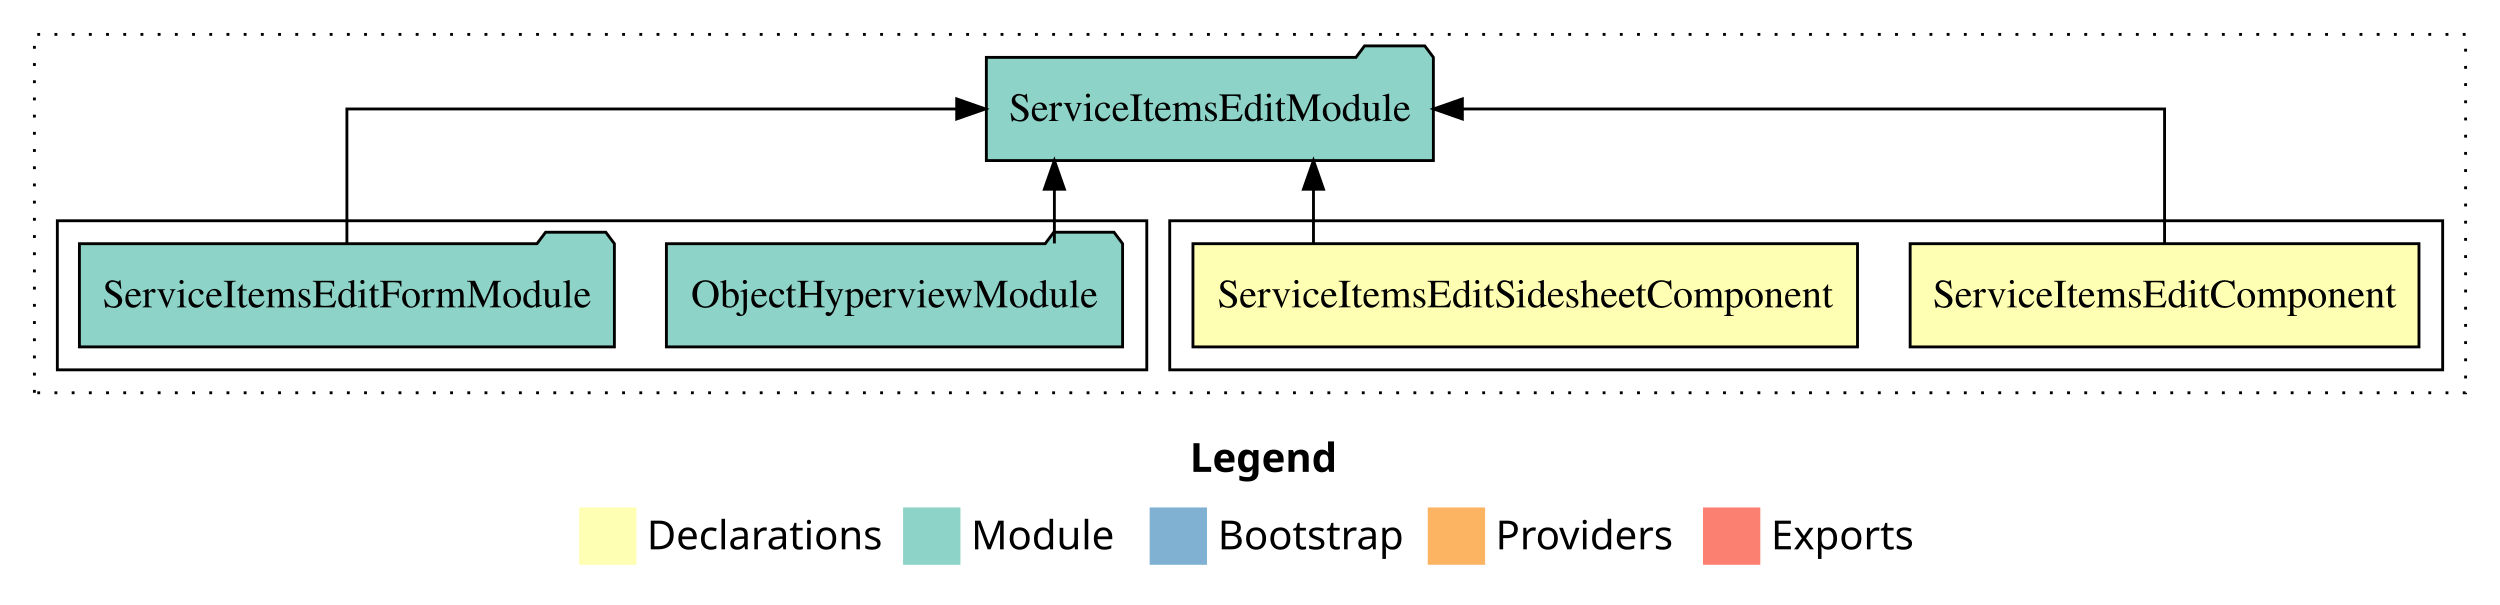
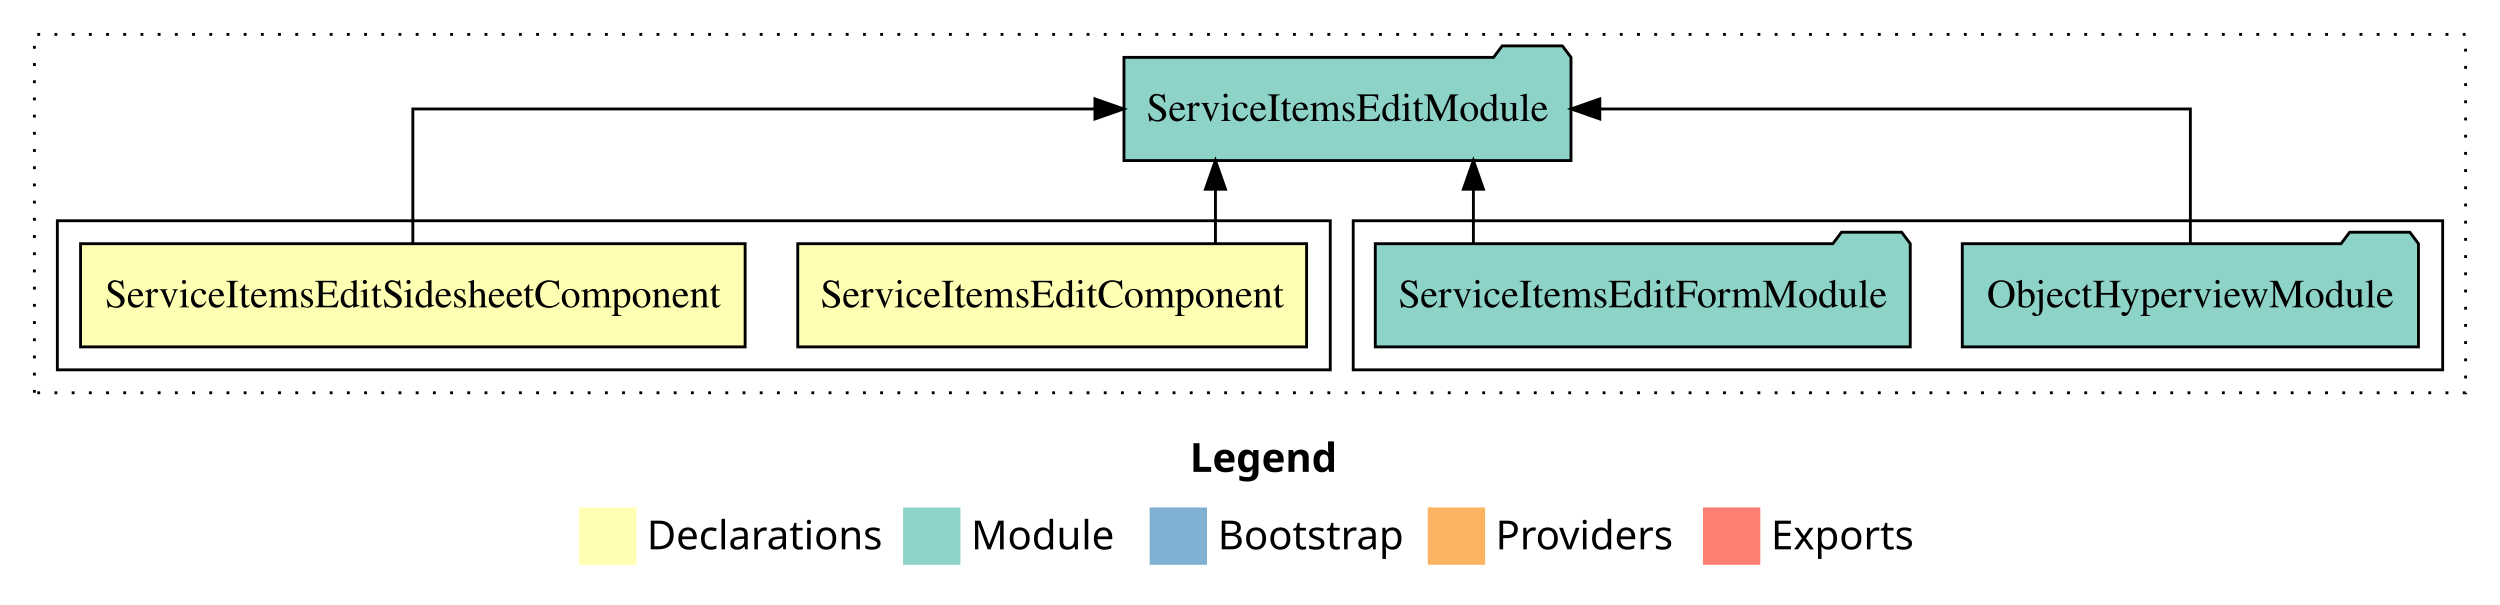
<svg xmlns="http://www.w3.org/2000/svg" width="872pt" height="211pt" viewBox="0.00 0.00 872.00 211.00">
  <g id="graph0" class="graph" transform="scale(1 1) rotate(0) translate(4 207)">
    <polygon fill="white" stroke="transparent" points="-4,4 -4,-207 868,-207 868,4 -4,4" />
    <text text-anchor="start" x="411.01" y="-42.4" font-family="Times-12" font-weight="bold" font-size="14.00">Legend</text>
    <polygon fill="#ffffb3" stroke="transparent" points="198,-10 198,-30 218,-30 218,-10 198,-10" />
    <text text-anchor="start" x="221.63" y="-15.4" font-family="Times-12" font-size="14.00">  Declarations</text>
    <polygon fill="#8dd3c7" stroke="transparent" points="311,-10 311,-30 331,-30 331,-10 311,-10" />
    <text text-anchor="start" x="334.73" y="-15.4" font-family="Times-12" font-size="14.00">  Module</text>
    <polygon fill="#80b1d3" stroke="transparent" points="397,-10 397,-30 417,-30 417,-10 397,-10" />
    <text text-anchor="start" x="420.78" y="-15.4" font-family="Times-12" font-size="14.00">  Bootstrap</text>
    <polygon fill="#fdb462" stroke="transparent" points="494,-10 494,-30 514,-30 514,-10 494,-10" />
    <text text-anchor="start" x="517.67" y="-15.4" font-family="Times-12" font-size="14.00">  Providers</text>
    <polygon fill="#fb8072" stroke="transparent" points="590,-10 590,-30 610,-30 610,-10 590,-10" />
    <text text-anchor="start" x="613.73" y="-15.4" font-family="Times-12" font-size="14.00">  Exports</text>
    <g id="clust1" class="cluster">
      <polygon fill="none" stroke="black" stroke-dasharray="1,5" points="8,-70 8,-195 856,-195 856,-70 8,-70" />
    </g>
+     <g id="clust5" class="cluster">
+       <polygon fill="none" stroke="black" points="468,-78 468,-130 848,-130 848,-78 468,-78" />
+     </g>
    <g id="clust2" class="cluster">
-       <polygon fill="none" stroke="black" points="404,-78 404,-130 848,-130 848,-78 404,-78" />
-     </g>
-     <g id="clust5" class="cluster">
-       <polygon fill="none" stroke="black" points="16,-78 16,-130 396,-130 396,-78 16,-78" />
+       <polygon fill="none" stroke="black" points="16,-78 16,-130 460,-130 460,-78 16,-78" />
    </g>
    <g id="node1" class="node">
-       <polygon fill="#ffffb3" stroke="black" points="839.74,-122 662.26,-122 662.26,-86 839.74,-86 839.74,-122" />
-       <text text-anchor="middle" x="751" y="-99.8" font-family="Times,serif" font-size="14.00">ServiceItemsEditComponent</text>
+       <polygon fill="#ffffb3" stroke="black" points="451.74,-122 274.26,-122 274.26,-86 451.74,-86 451.74,-122" />
+       <text text-anchor="middle" x="363" y="-99.8" font-family="Times,serif" font-size="14.00">ServiceItemsEditComponent</text>
    </g>
    <g id="node3" class="node">
-       <polygon fill="#8dd3c7" stroke="black" points="495.96,-187 492.96,-191 471.96,-191 468.96,-187 340.04,-187 340.04,-151 495.96,-151 495.96,-187" />
-       <text text-anchor="middle" x="418" y="-164.8" font-family="Times,serif" font-size="14.00">ServiceItemsEditModule</text>
+       <polygon fill="#8dd3c7" stroke="black" points="543.96,-187 540.96,-191 519.96,-191 516.96,-187 388.04,-187 388.04,-151 543.96,-151 543.96,-187" />
+       <text text-anchor="middle" x="466" y="-164.8" font-family="Times,serif" font-size="14.00">ServiceItemsEditModule</text>
    </g>
    <g id="edge1" class="edge">
-       <path fill="none" stroke="black" d="M751,-122.11C751,-141.34 751,-169 751,-169 751,-169 506.07,-169 506.07,-169" />
-       <polygon fill="black" stroke="black" points="506.07,-165.5 496.07,-169 506.07,-172.5 506.07,-165.5" />
+       <path fill="none" stroke="black" d="M419.95,-122.11C419.95,-122.11 419.95,-140.99 419.95,-140.99" />
+       <polygon fill="black" stroke="black" points="416.45,-140.99 419.95,-150.99 423.45,-140.99 416.45,-140.99" />
    </g>
    <g id="node2" class="node">
-       <polygon fill="#ffffb3" stroke="black" points="643.9,-122 412.1,-122 412.1,-86 643.9,-86 643.9,-122" />
-       <text text-anchor="middle" x="528" y="-99.8" font-family="Times,serif" font-size="14.00">ServiceItemsEditSidesheetComponent</text>
+       <polygon fill="#ffffb3" stroke="black" points="255.9,-122 24.1,-122 24.1,-86 255.9,-86 255.9,-122" />
+       <text text-anchor="middle" x="140" y="-99.8" font-family="Times,serif" font-size="14.00">ServiceItemsEditSidesheetComponent</text>
    </g>
    <g id="edge2" class="edge">
-       <path fill="none" stroke="black" d="M454.14,-122.11C454.14,-122.11 454.14,-140.99 454.14,-140.99" />
-       <polygon fill="black" stroke="black" points="450.64,-140.99 454.14,-150.99 457.64,-140.99 450.64,-140.99" />
+       <path fill="none" stroke="black" d="M140,-122.11C140,-141.34 140,-169 140,-169 140,-169 377.91,-169 377.91,-169" />
+       <polygon fill="black" stroke="black" points="377.91,-172.5 387.91,-169 377.91,-165.5 377.91,-172.5" />
    </g>
    <g id="node4" class="node">
-       <polygon fill="#8dd3c7" stroke="black" points="387.56,-122 384.56,-126 363.56,-126 360.56,-122 228.44,-122 228.44,-86 387.56,-86 387.56,-122" />
-       <text text-anchor="middle" x="308" y="-99.8" font-family="Times,serif" font-size="14.00">ObjectHyperviewModule</text>
+       <polygon fill="#8dd3c7" stroke="black" points="839.56,-122 836.56,-126 815.56,-126 812.56,-122 680.44,-122 680.44,-86 839.56,-86 839.56,-122" />
+       <text text-anchor="middle" x="760" y="-99.8" font-family="Times,serif" font-size="14.00">ObjectHyperviewModule</text>
    </g>
    <g id="edge3" class="edge">
-       <path fill="none" stroke="black" d="M363.77,-122.11C363.77,-122.11 363.77,-140.99 363.77,-140.99" />
-       <polygon fill="black" stroke="black" points="360.27,-140.99 363.77,-150.99 367.27,-140.99 360.27,-140.99" />
+       <path fill="none" stroke="black" d="M760,-122.11C760,-141.34 760,-169 760,-169 760,-169 554.01,-169 554.01,-169" />
+       <polygon fill="black" stroke="black" points="554.01,-165.5 544.01,-169 554.01,-172.5 554.01,-165.5" />
    </g>
    <g id="node5" class="node">
-       <polygon fill="#8dd3c7" stroke="black" points="210.3,-122 207.3,-126 186.3,-126 183.3,-122 23.7,-122 23.7,-86 210.3,-86 210.3,-122" />
-       <text text-anchor="middle" x="117" y="-99.8" font-family="Times,serif" font-size="14.00">ServiceItemsEditFormModule</text>
+       <polygon fill="#8dd3c7" stroke="black" points="662.3,-122 659.3,-126 638.3,-126 635.3,-122 475.7,-122 475.7,-86 662.3,-86 662.3,-122" />
+       <text text-anchor="middle" x="569" y="-99.8" font-family="Times,serif" font-size="14.00">ServiceItemsEditFormModule</text>
    </g>
    <g id="edge4" class="edge">
-       <path fill="none" stroke="black" d="M117,-122.11C117,-141.34 117,-169 117,-169 117,-169 329.7,-169 329.7,-169" />
-       <polygon fill="black" stroke="black" points="329.7,-172.5 339.7,-169 329.7,-165.5 329.7,-172.5" />
+       <path fill="none" stroke="black" d="M509.92,-122.11C509.92,-122.11 509.92,-140.99 509.92,-140.99" />
+       <polygon fill="black" stroke="black" points="506.42,-140.99 509.92,-150.99 513.42,-140.99 506.42,-140.99" />
    </g>
  </g>
</svg>
